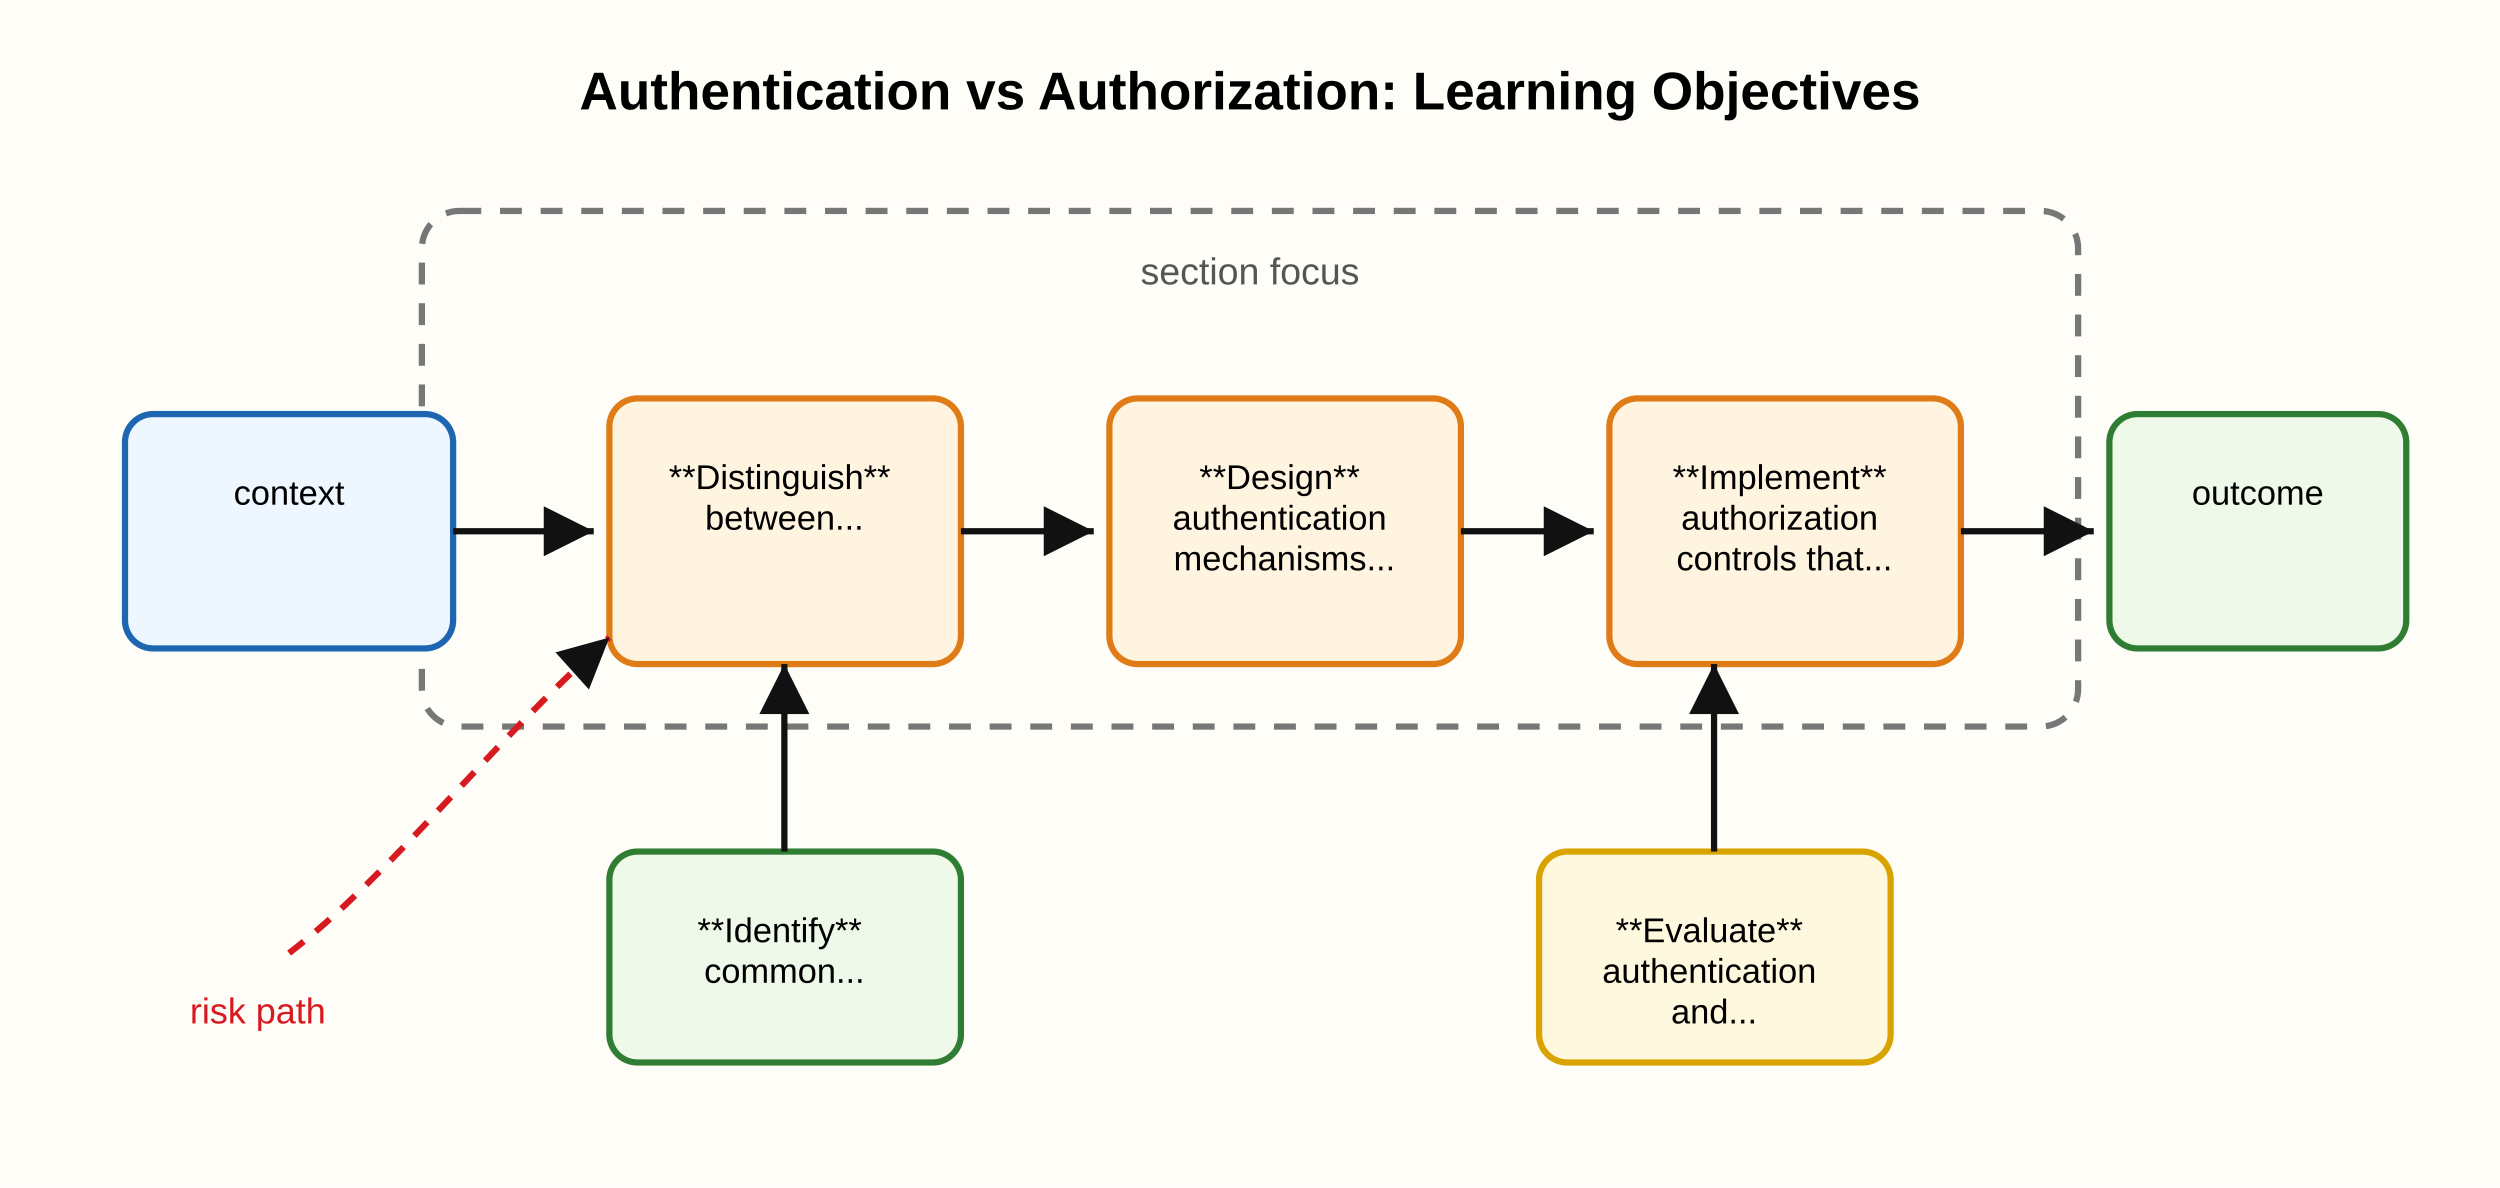
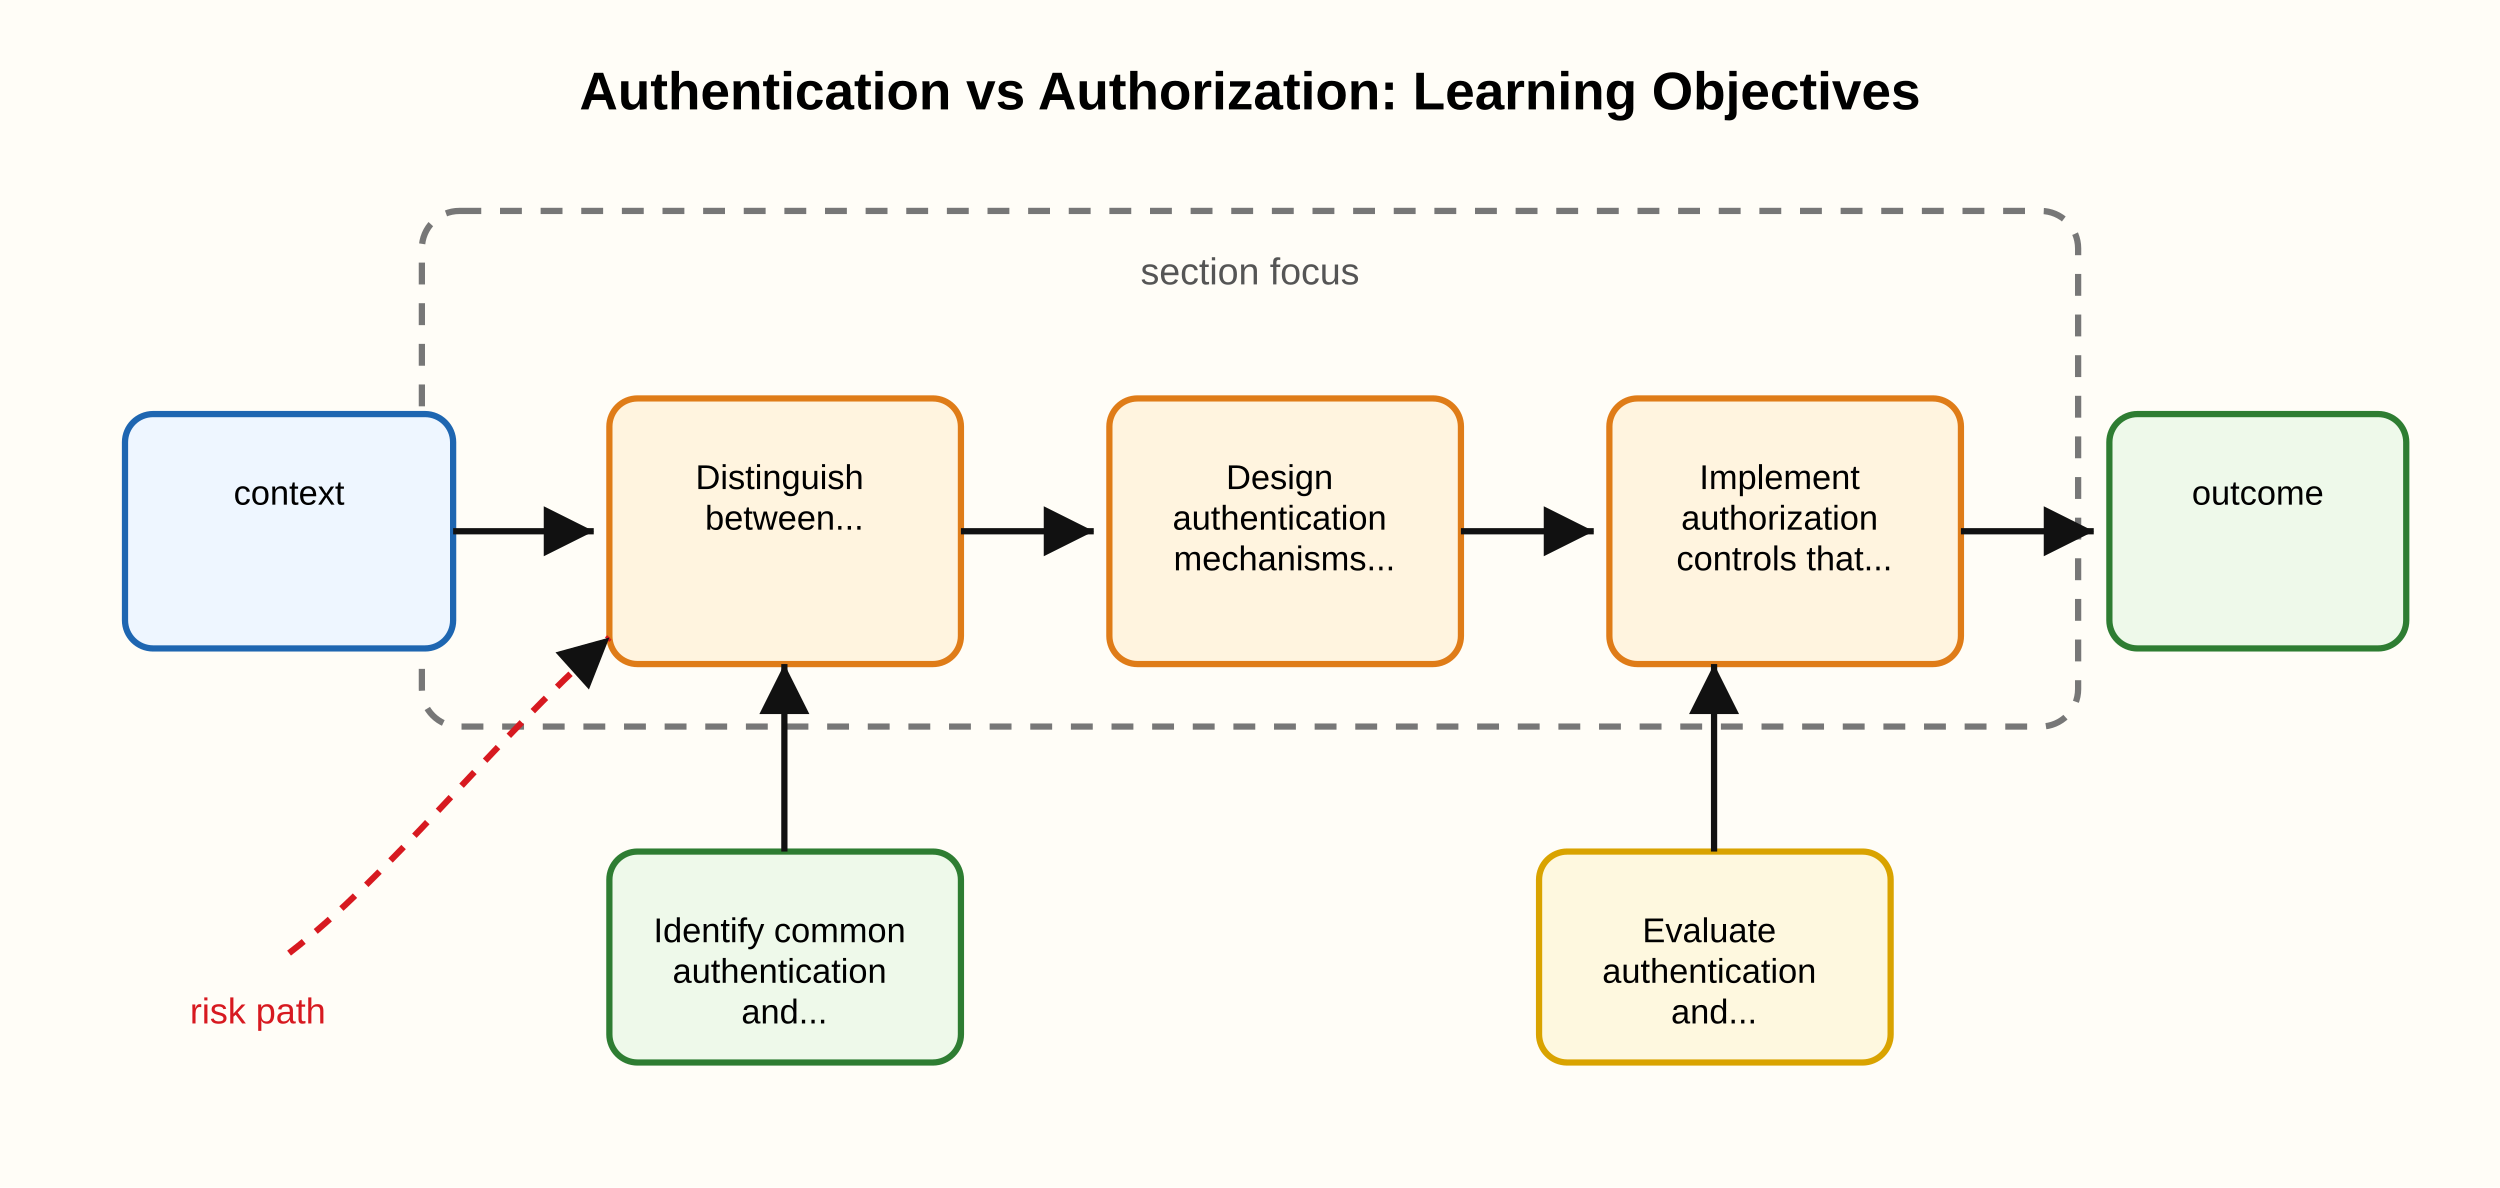
<svg xmlns="http://www.w3.org/2000/svg" width="1600" height="760" viewBox="0 0 1600 760">
  <defs>
    <marker id="arrow" markerWidth="12" markerHeight="12" refX="10" refY="6" orient="auto" markerUnits="strokeWidth">
      <path d="M2,2 L10,6 L2,10 z" fill="#111111" />
    </marker>
  </defs>
  <rect width="1600" height="760" fill="#fffdf7" />
  <text x="800" y="70" text-anchor="middle" font-size="34" font-family="Comic Sans MS, Segoe Print, Arial" font-weight="700">Authentication vs Authorization: Learning Objectives</text>
  <rect x="270" y="135" width="1060" height="330" rx="24" fill="none" stroke="#777777" stroke-width="4" stroke-dasharray="14 12" />
  <text x="800" y="182" text-anchor="middle" font-size="24" fill="#555555" font-family="Comic Sans MS, Segoe Print, Arial">section focus</text>
  <rect x="80" y="265" width="210" height="150" rx="18" fill="#eef6ff" stroke="#1e66b1" stroke-width="4" />
  <text x="185" y="323" text-anchor="middle" font-size="22" font-family="Comic Sans MS, Segoe Print, Arial">
    <tspan x="185" dy="0">context</tspan>
  </text>
  <line x1="290" y1="340" x2="380" y2="340" stroke="#111111" stroke-width="4" marker-end="url(#arrow)" />
  <rect x="390" y="255" width="225" height="170" rx="18" fill="#fff4df" stroke="#df7c18" stroke-width="4" />
  <text x="502" y="313" text-anchor="middle" font-size="22" font-family="Comic Sans MS, Segoe Print, Arial">
-     <tspan x="502" dy="0">**Distinguish**</tspan>
+     <tspan x="502" dy="0">Distinguish</tspan>
    <tspan x="502" dy="26">between...</tspan>
  </text>
  <line x1="615" y1="340" x2="700" y2="340" stroke="#111111" stroke-width="4" marker-end="url(#arrow)" />
  <rect x="710" y="255" width="225" height="170" rx="18" fill="#fff4df" stroke="#df7c18" stroke-width="4" />
  <text x="822" y="313" text-anchor="middle" font-size="22" font-family="Comic Sans MS, Segoe Print, Arial">
-     <tspan x="822" dy="0">**Design**</tspan>
+     <tspan x="822" dy="0">Design</tspan>
    <tspan x="822" dy="26">authentication</tspan>
    <tspan x="822" dy="26">mechanisms...</tspan>
  </text>
  <line x1="935" y1="340" x2="1020" y2="340" stroke="#111111" stroke-width="4" marker-end="url(#arrow)" />
  <rect x="1030" y="255" width="225" height="170" rx="18" fill="#fff4df" stroke="#df7c18" stroke-width="4" />
  <text x="1142" y="313" text-anchor="middle" font-size="22" font-family="Comic Sans MS, Segoe Print, Arial">
-     <tspan x="1142" dy="0">**Implement**</tspan>
+     <tspan x="1142" dy="0">Implement</tspan>
    <tspan x="1142" dy="26">authorization</tspan>
    <tspan x="1142" dy="26">controls that...</tspan>
  </text>
  <line x1="1255" y1="340" x2="1340" y2="340" stroke="#111111" stroke-width="4" marker-end="url(#arrow)" />
  <rect x="1350" y="265" width="190" height="150" rx="18" fill="#eef9ea" stroke="#2e7d32" stroke-width="4" />
  <text x="1445" y="323" text-anchor="middle" font-size="22" font-family="Comic Sans MS, Segoe Print, Arial">
    <tspan x="1445" dy="0">outcome</tspan>
  </text>
  <rect x="390" y="545" width="225" height="135" rx="18" fill="#eef9ea" stroke="#2e7d32" stroke-width="4" />
  <text x="502" y="603" text-anchor="middle" font-size="22" font-family="Comic Sans MS, Segoe Print, Arial">
-     <tspan x="502" dy="0">**Identify**</tspan>
-     <tspan x="502" dy="26">common...</tspan>
+     <tspan x="502" dy="0">Identify common</tspan>
+     <tspan x="502" dy="26">authentication</tspan>
+     <tspan x="502" dy="26">and...</tspan>
  </text>
  <line x1="502" y1="545" x2="502" y2="425" stroke="#111111" stroke-width="4" marker-end="url(#arrow)" />
  <rect x="985" y="545" width="225" height="135" rx="18" fill="#fef8df" stroke="#d9a300" stroke-width="4" />
  <text x="1097" y="603" text-anchor="middle" font-size="22" font-family="Comic Sans MS, Segoe Print, Arial">
-     <tspan x="1097" dy="0">**Evaluate**</tspan>
+     <tspan x="1097" dy="0">Evaluate</tspan>
    <tspan x="1097" dy="26">authentication</tspan>
    <tspan x="1097" dy="26">and...</tspan>
  </text>
  <line x1="1097" y1="545" x2="1097" y2="425" stroke="#111111" stroke-width="4" marker-end="url(#arrow)" />
  <path d="M185 610 C250 560, 310 480, 390 408" fill="none" stroke="#d71920" stroke-width="4" stroke-dasharray="12 10" marker-end="url(#arrow)" />
  <text x="165" y="655" text-anchor="middle" font-size="23" fill="#d71920" font-family="Comic Sans MS, Segoe Print, Arial">risk path</text>
</svg>
